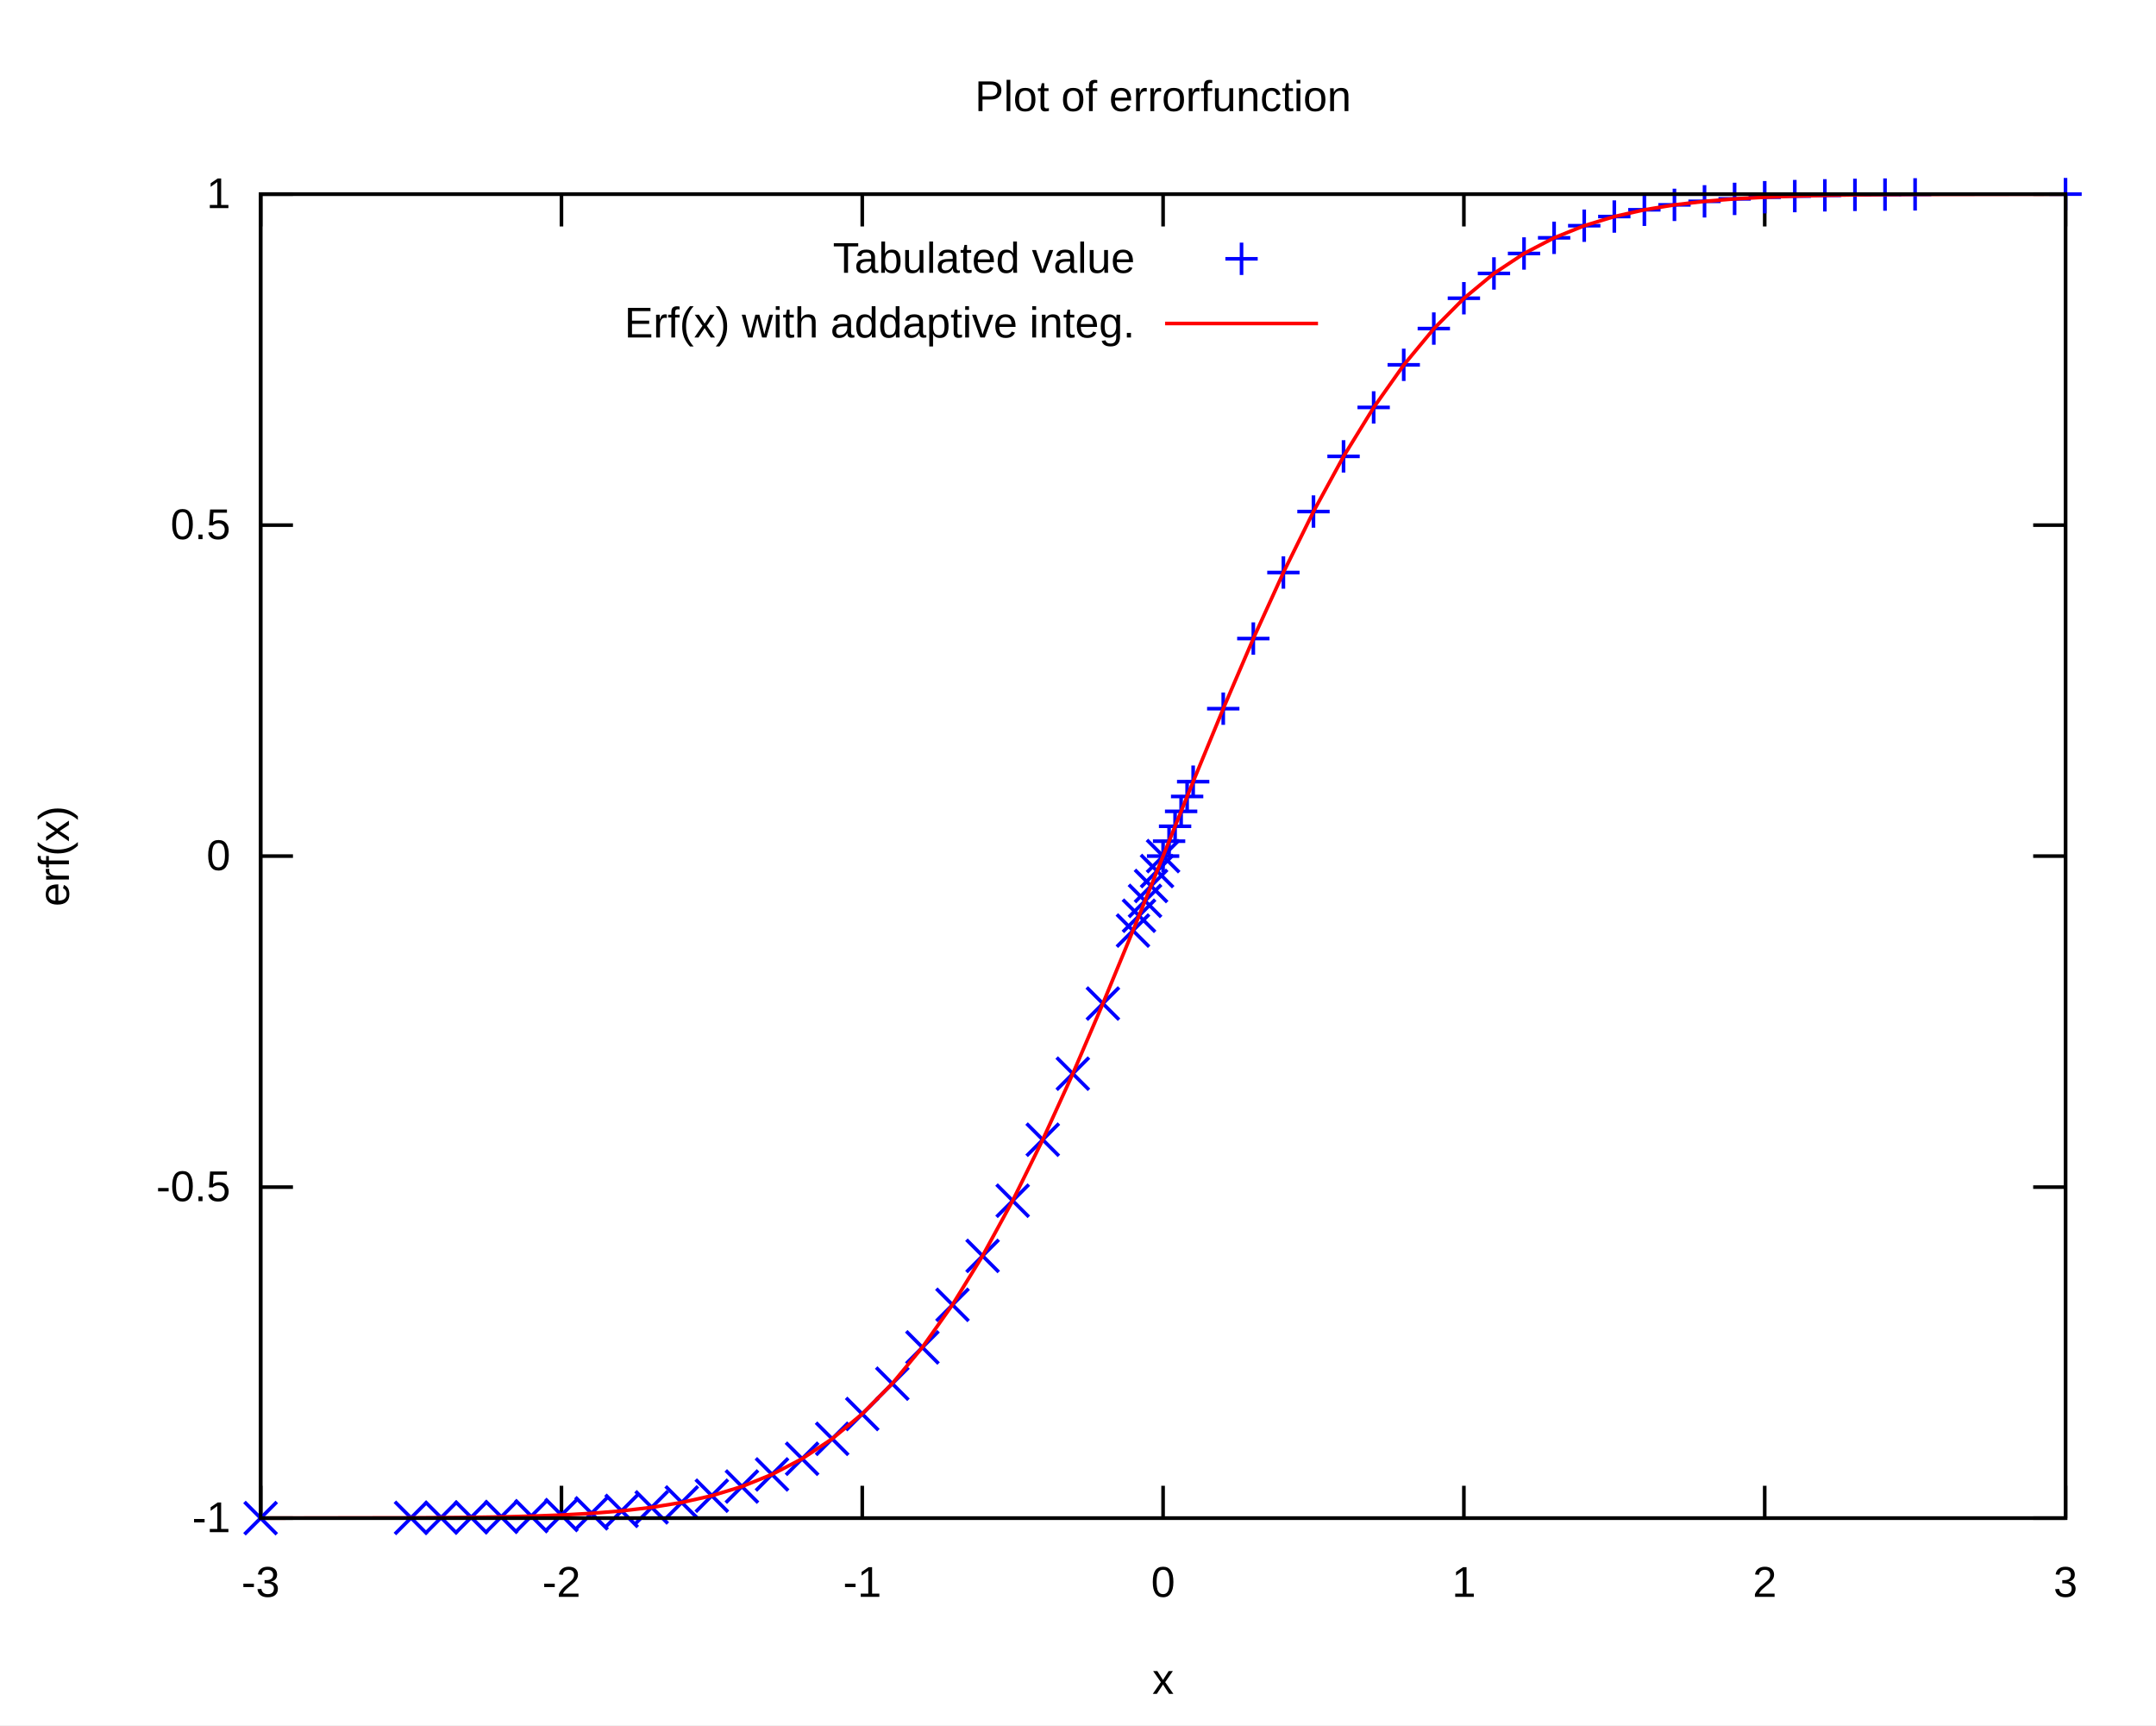
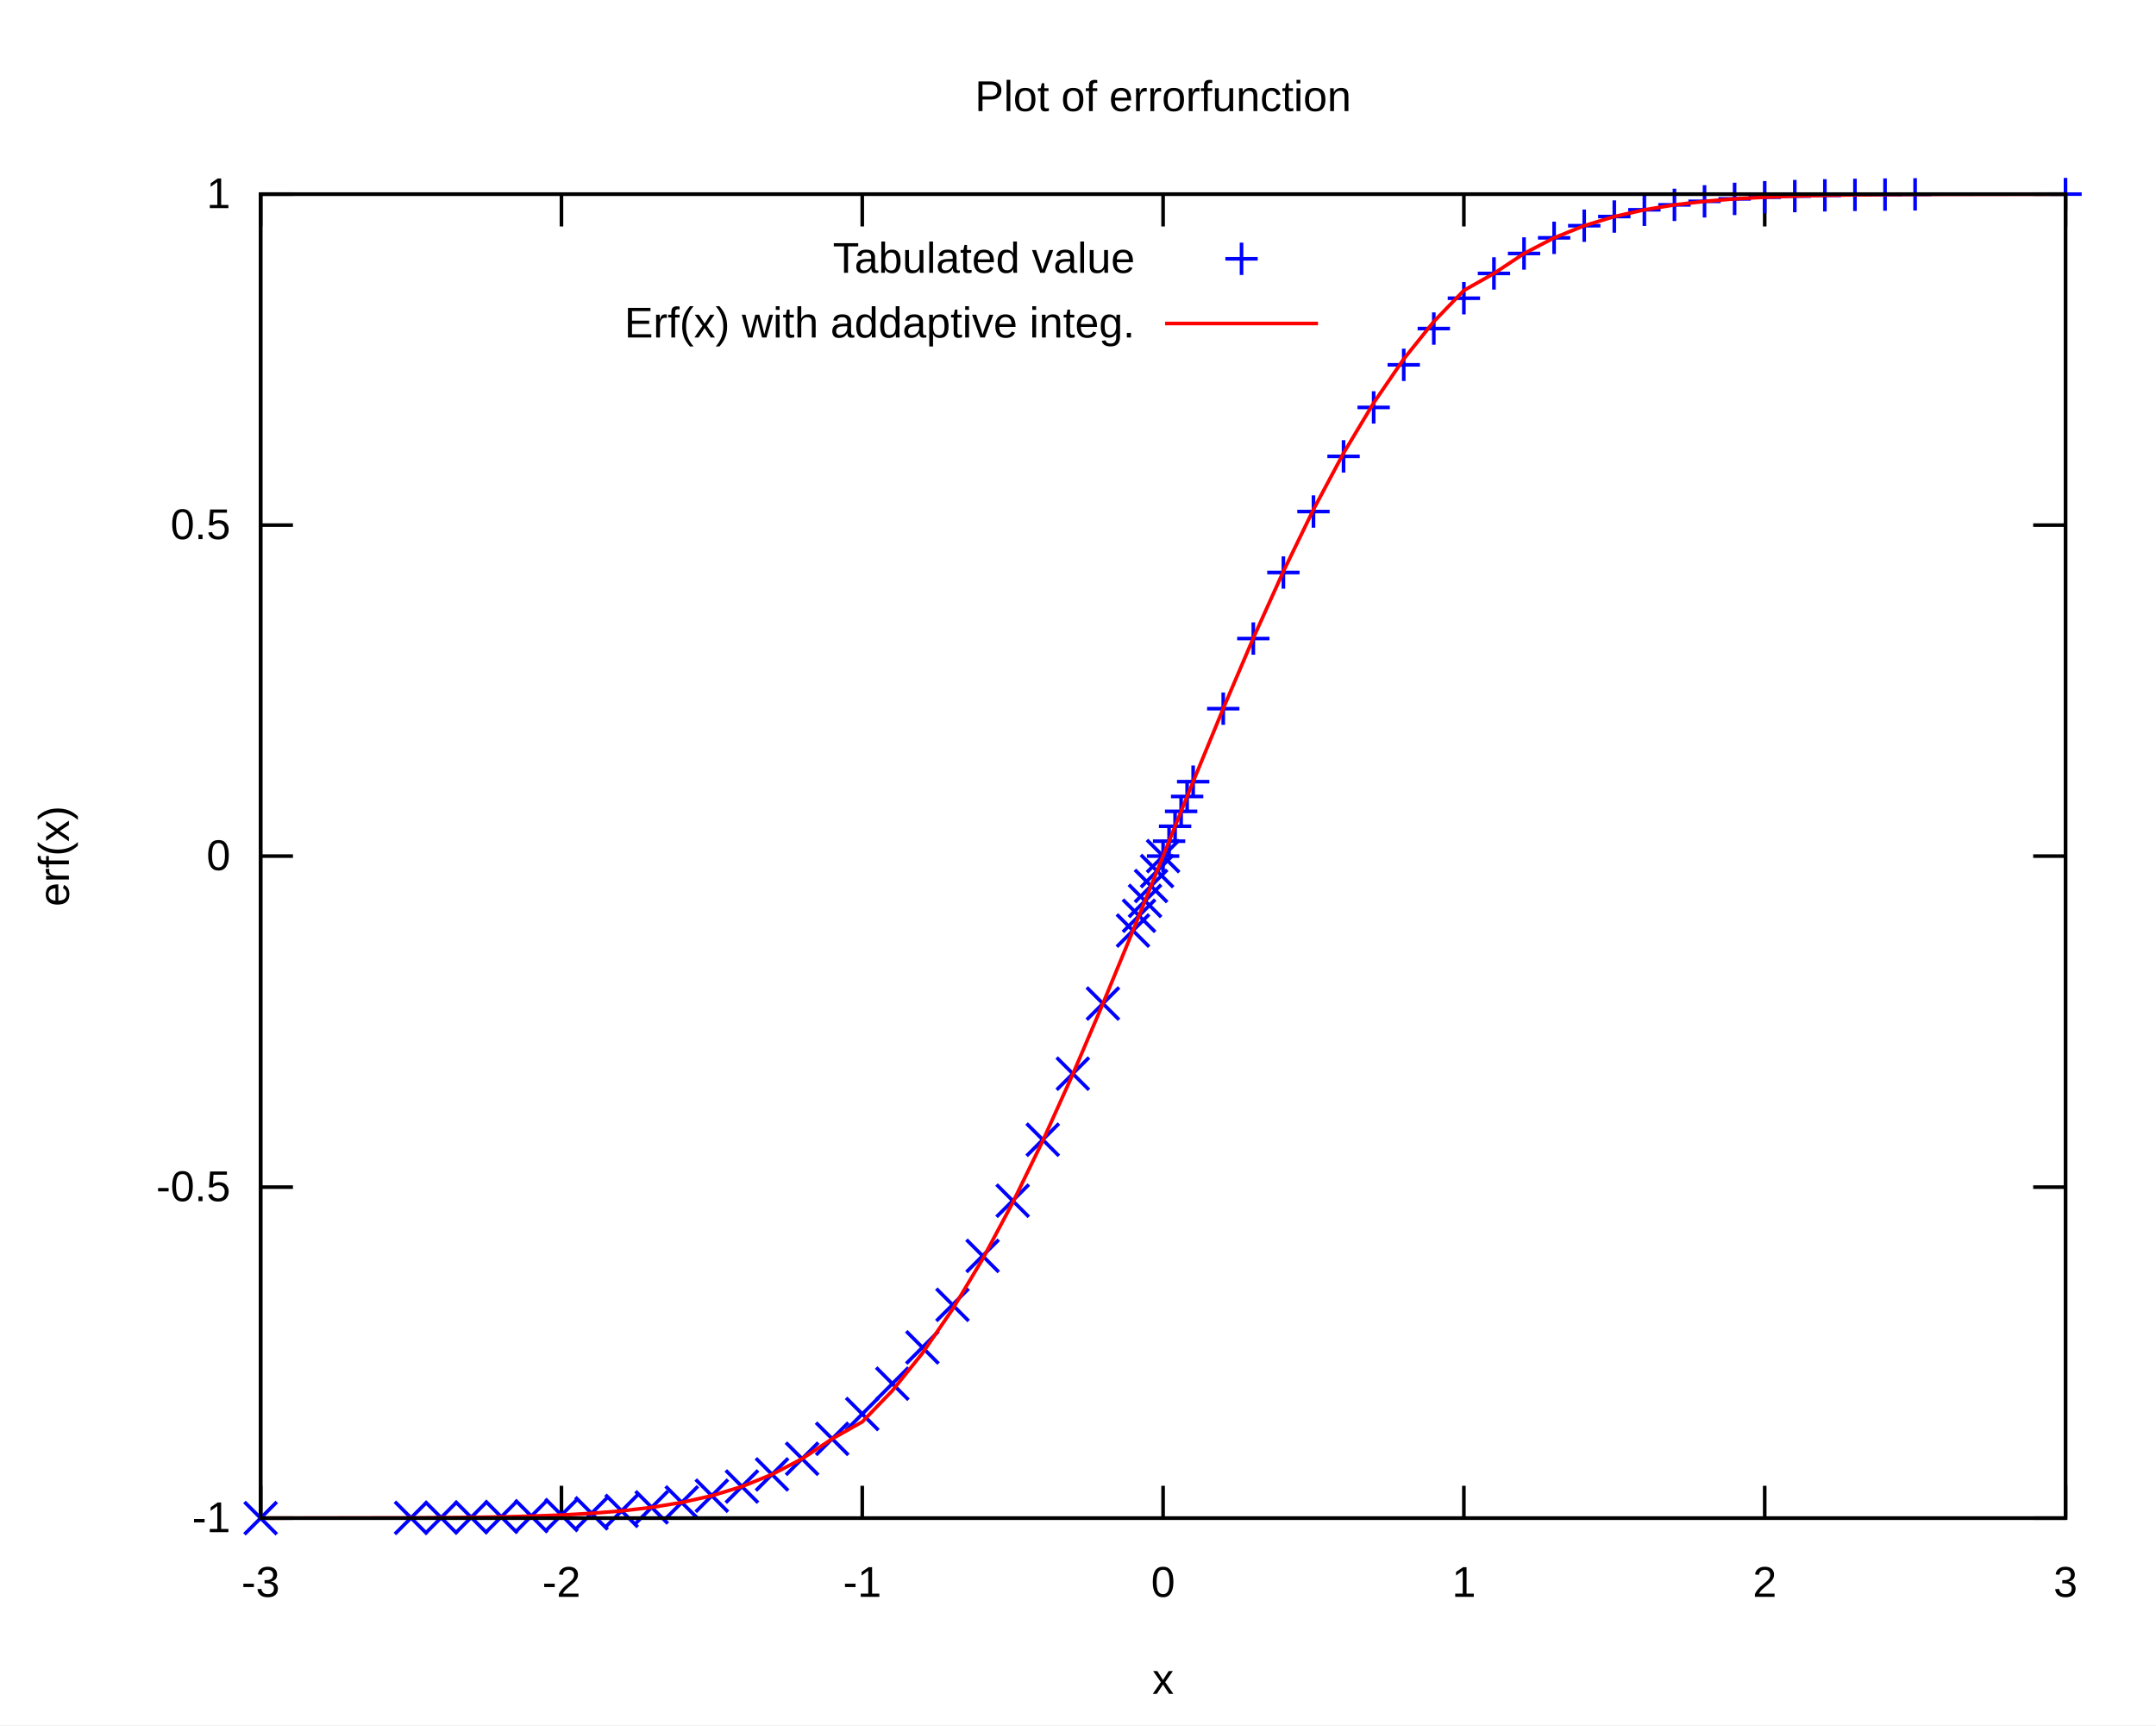
<svg xmlns="http://www.w3.org/2000/svg" xmlns:xlink="http://www.w3.org/1999/xlink" width="600" height="480" viewBox="0 0 600 480">
  <g id="gnuplot_canvas">
    <rect x="0" y="0" width="600" height="480" fill="#ffffff" />
    <defs>
      <circle id="gpDot" r="0.5" stroke-width="0.5" stroke="currentColor" />
      <path id="gpPt0" stroke-width="0.222" stroke="currentColor" d="M-1,0 h2 M0,-1 v2" />
      <path id="gpPt1" stroke-width="0.222" stroke="currentColor" d="M-1,-1 L1,1 M1,-1 L-1,1" />
      <path id="gpPt2" stroke-width="0.222" stroke="currentColor" d="M-1,0 L1,0 M0,-1 L0,1 M-1,-1 L1,1 M-1,1 L1,-1" />
      <rect id="gpPt3" stroke-width="0.222" stroke="currentColor" x="-1" y="-1" width="2" height="2" />
      <rect id="gpPt4" stroke-width="0.222" stroke="currentColor" fill="currentColor" x="-1" y="-1" width="2" height="2" />
      <circle id="gpPt5" stroke-width="0.222" stroke="currentColor" cx="0" cy="0" r="1" />
      <use xlink:href="#gpPt5" id="gpPt6" fill="currentColor" stroke="none" />
      <path id="gpPt7" stroke-width="0.222" stroke="currentColor" d="M0,-1.33 L-1.33,0.67 L1.33,0.67 z" />
      <use xlink:href="#gpPt7" id="gpPt8" fill="currentColor" stroke="none" />
      <use xlink:href="#gpPt7" id="gpPt9" stroke="currentColor" transform="rotate(180)" />
      <use xlink:href="#gpPt9" id="gpPt10" fill="currentColor" stroke="none" />
      <use xlink:href="#gpPt3" id="gpPt11" stroke="currentColor" transform="rotate(45)" />
      <use xlink:href="#gpPt11" id="gpPt12" fill="currentColor" stroke="none" />
      <path id="gpPt13" stroke-width="0.222" stroke="currentColor" d="M0,1.330 L1.265,0.411 L0.782,-1.067 L-0.782,-1.076 L-1.265,0.411 z" />
      <use xlink:href="#gpPt13" id="gpPt14" fill="currentColor" stroke="none" />
      <filter id="textbox" filterUnits="objectBoundingBox" x="0" y="0" height="1" width="1">
        <feFlood flood-color="#FFFFFF" flood-opacity="1" result="bgnd" />
        <feComposite in="SourceGraphic" in2="bgnd" operator="atop" />
      </filter>
      <filter id="greybox" filterUnits="objectBoundingBox" x="0" y="0" height="1" width="1">
        <feFlood flood-color="lightgrey" flood-opacity="1" result="grey" />
        <feComposite in="SourceGraphic" in2="grey" operator="atop" />
      </filter>
    </defs>
    <g fill="none" color="#FFFFFF" stroke="currentColor" stroke-width="1.00" stroke-linecap="butt" stroke-linejoin="miter">
</g>
    <g fill="none" color="black" stroke="currentColor" stroke-width="1.00" stroke-linecap="butt" stroke-linejoin="miter">
      <path stroke="black" d="M72.53,422.40 L81.53,422.40 M574.82,422.40 L565.82,422.40  " />
      <g transform="translate(64.14,426.30)" stroke="none" fill="black" font-family="Arial" font-size="12.00" text-anchor="end">
        <text>
          <tspan font-family="Arial">-1</tspan>
        </text>
      </g>
    </g>
    <g fill="none" color="black" stroke="currentColor" stroke-width="1.00" stroke-linecap="butt" stroke-linejoin="miter">
      <path stroke="black" d="M72.53,330.30 L81.53,330.30 M574.82,330.30 L565.82,330.30  " />
      <g transform="translate(64.14,334.20)" stroke="none" fill="black" font-family="Arial" font-size="12.00" text-anchor="end">
        <text>
          <tspan font-family="Arial">-0.5</tspan>
        </text>
      </g>
    </g>
    <g fill="none" color="black" stroke="currentColor" stroke-width="1.00" stroke-linecap="butt" stroke-linejoin="miter">
      <path stroke="black" d="M72.53,238.20 L81.53,238.20 M574.82,238.20 L565.82,238.20  " />
      <g transform="translate(64.14,242.10)" stroke="none" fill="black" font-family="Arial" font-size="12.00" text-anchor="end">
        <text>
          <tspan font-family="Arial"> 0</tspan>
        </text>
      </g>
    </g>
    <g fill="none" color="black" stroke="currentColor" stroke-width="1.00" stroke-linecap="butt" stroke-linejoin="miter">
      <path stroke="black" d="M72.53,146.11 L81.53,146.11 M574.82,146.11 L565.82,146.11  " />
      <g transform="translate(64.14,150.01)" stroke="none" fill="black" font-family="Arial" font-size="12.00" text-anchor="end">
        <text>
          <tspan font-family="Arial"> 0.5</tspan>
        </text>
      </g>
    </g>
    <g fill="none" color="black" stroke="currentColor" stroke-width="1.00" stroke-linecap="butt" stroke-linejoin="miter">
      <path stroke="black" d="M72.53,54.01 L81.53,54.01 M574.82,54.01 L565.82,54.01  " />
      <g transform="translate(64.14,57.91)" stroke="none" fill="black" font-family="Arial" font-size="12.00" text-anchor="end">
        <text>
          <tspan font-family="Arial"> 1</tspan>
        </text>
      </g>
    </g>
    <g fill="none" color="black" stroke="currentColor" stroke-width="1.00" stroke-linecap="butt" stroke-linejoin="miter">
      <path stroke="black" d="M72.53,422.40 L72.53,413.40 M72.53,54.01 L72.53,63.01  " />
      <g transform="translate(72.53,444.30)" stroke="none" fill="black" font-family="Arial" font-size="12.00" text-anchor="middle">
        <text>
          <tspan font-family="Arial">-3</tspan>
        </text>
      </g>
    </g>
    <g fill="none" color="black" stroke="currentColor" stroke-width="1.00" stroke-linecap="butt" stroke-linejoin="miter">
      <path stroke="black" d="M156.25,422.40 L156.25,413.40 M156.25,54.01 L156.25,63.01  " />
      <g transform="translate(156.25,444.30)" stroke="none" fill="black" font-family="Arial" font-size="12.00" text-anchor="middle">
        <text>
          <tspan font-family="Arial">-2</tspan>
        </text>
      </g>
    </g>
    <g fill="none" color="black" stroke="currentColor" stroke-width="1.00" stroke-linecap="butt" stroke-linejoin="miter">
      <path stroke="black" d="M239.96,422.40 L239.96,413.40 M239.96,54.01 L239.96,63.01  " />
      <g transform="translate(239.96,444.30)" stroke="none" fill="black" font-family="Arial" font-size="12.00" text-anchor="middle">
        <text>
          <tspan font-family="Arial">-1</tspan>
        </text>
      </g>
    </g>
    <g fill="none" color="black" stroke="currentColor" stroke-width="1.00" stroke-linecap="butt" stroke-linejoin="miter">
      <path stroke="black" d="M323.68,422.40 L323.68,413.40 M323.68,54.01 L323.68,63.01  " />
      <g transform="translate(323.68,444.30)" stroke="none" fill="black" font-family="Arial" font-size="12.00" text-anchor="middle">
        <text>
          <tspan font-family="Arial"> 0</tspan>
        </text>
      </g>
    </g>
    <g fill="none" color="black" stroke="currentColor" stroke-width="1.00" stroke-linecap="butt" stroke-linejoin="miter">
      <path stroke="black" d="M407.39,422.40 L407.39,413.40 M407.39,54.01 L407.39,63.01  " />
      <g transform="translate(407.39,444.30)" stroke="none" fill="black" font-family="Arial" font-size="12.00" text-anchor="middle">
        <text>
          <tspan font-family="Arial"> 1</tspan>
        </text>
      </g>
    </g>
    <g fill="none" color="black" stroke="currentColor" stroke-width="1.00" stroke-linecap="butt" stroke-linejoin="miter">
      <path stroke="black" d="M491.11,422.40 L491.11,413.40 M491.11,54.01 L491.11,63.01  " />
      <g transform="translate(491.11,444.30)" stroke="none" fill="black" font-family="Arial" font-size="12.00" text-anchor="middle">
        <text>
          <tspan font-family="Arial"> 2</tspan>
        </text>
      </g>
    </g>
    <g fill="none" color="black" stroke="currentColor" stroke-width="1.00" stroke-linecap="butt" stroke-linejoin="miter">
      <path stroke="black" d="M574.82,422.40 L574.82,413.40 M574.82,54.01 L574.82,63.01  " />
      <g transform="translate(574.82,444.30)" stroke="none" fill="black" font-family="Arial" font-size="12.00" text-anchor="middle">
        <text>
          <tspan font-family="Arial"> 3</tspan>
        </text>
      </g>
    </g>
    <g fill="none" color="black" stroke="currentColor" stroke-width="1.00" stroke-linecap="butt" stroke-linejoin="miter">
</g>
    <g fill="none" color="black" stroke="currentColor" stroke-width="1.00" stroke-linecap="butt" stroke-linejoin="miter">
      <path stroke="black" d="M72.53,54.01 L72.53,422.40 L574.82,422.40 L574.82,54.01 L72.53,54.01 Z  " />
    </g>
    <g fill="none" color="black" stroke="currentColor" stroke-width="1.00" stroke-linecap="butt" stroke-linejoin="miter">
      <g transform="translate(19.18,238.21) rotate(270)" stroke="none" fill="black" font-family="Arial" font-size="12.00" text-anchor="middle">
        <text>
          <tspan font-family="Arial">erf(x)</tspan>
        </text>
      </g>
    </g>
    <g fill="none" color="black" stroke="currentColor" stroke-width="1.00" stroke-linecap="butt" stroke-linejoin="miter">
      <g transform="translate(323.67,471.30)" stroke="none" fill="black" font-family="Arial" font-size="12.00" text-anchor="middle">
        <text>
          <tspan font-family="Arial">x</tspan>
        </text>
      </g>
    </g>
    <g fill="none" color="black" stroke="currentColor" stroke-width="1.00" stroke-linecap="butt" stroke-linejoin="miter">
</g>
    <g id="gnuplot_plot_1">
      <g fill="none" color="black" stroke="currentColor" stroke-width="1.00" stroke-linecap="butt" stroke-linejoin="miter">
        <g transform="translate(315.84,75.91)" stroke="none" fill="black" font-family="Arial" font-size="12.00" text-anchor="end">
          <text>
            <tspan font-family="Arial">Tabulated value</tspan>
          </text>
        </g>
      </g>
      <g fill="none" color="black" stroke="currentColor" stroke-width="1.00" stroke-linecap="butt" stroke-linejoin="miter">
        <use xlink:href="#gpPt0" transform="translate(323.68,238.20) scale(4.50)" color="rgb(  0,   0, 255)" />
        <use xlink:href="#gpPt0" transform="translate(325.35,234.05) scale(4.50)" color="rgb(  0,   0, 255)" />
        <use xlink:href="#gpPt0" transform="translate(327.02,229.90) scale(4.50)" color="rgb(  0,   0, 255)" />
        <use xlink:href="#gpPt0" transform="translate(328.70,225.75) scale(4.50)" color="rgb(  0,   0, 255)" />
        <use xlink:href="#gpPt0" transform="translate(330.37,221.61) scale(4.50)" color="rgb(  0,   0, 255)" />
        <use xlink:href="#gpPt0" transform="translate(332.05,217.49) scale(4.50)" color="rgb(  0,   0, 255)" />
        <use xlink:href="#gpPt0" transform="translate(340.42,197.18) scale(4.50)" color="rgb(  0,   0, 255)" />
        <use xlink:href="#gpPt0" transform="translate(348.79,177.67) scale(4.50)" color="rgb(  0,   0, 255)" />
        <use xlink:href="#gpPt0" transform="translate(357.16,159.30) scale(4.50)" color="rgb(  0,   0, 255)" />
        <use xlink:href="#gpPt0" transform="translate(365.53,142.33) scale(4.50)" color="rgb(  0,   0, 255)" />
        <use xlink:href="#gpPt0" transform="translate(373.90,126.98) scale(4.50)" color="rgb(  0,   0, 255)" />
        <use xlink:href="#gpPt0" transform="translate(382.28,113.36) scale(4.50)" color="rgb(  0,   0, 255)" />
        <use xlink:href="#gpPt0" transform="translate(390.65,101.51) scale(4.50)" color="rgb(  0,   0, 255)" />
        <use xlink:href="#gpPt0" transform="translate(399.02,91.42) scale(4.50)" color="rgb(  0,   0, 255)" />
        <use xlink:href="#gpPt0" transform="translate(407.39,82.98) scale(4.50)" color="rgb(  0,   0, 255)" />
        <use xlink:href="#gpPt0" transform="translate(415.76,76.08) scale(4.50)" color="rgb(  0,   0, 255)" />
        <use xlink:href="#gpPt0" transform="translate(424.13,70.53) scale(4.50)" color="rgb(  0,   0, 255)" />
        <use xlink:href="#gpPt0" transform="translate(432.50,66.17) scale(4.50)" color="rgb(  0,   0, 255)" />
        <use xlink:href="#gpPt0" transform="translate(440.88,62.80) scale(4.50)" color="rgb(  0,   0, 255)" />
        <use xlink:href="#gpPt0" transform="translate(449.25,60.25) scale(4.50)" color="rgb(  0,   0, 255)" />
        <use xlink:href="#gpPt0" transform="translate(457.62,58.37) scale(4.50)" color="rgb(  0,   0, 255)" />
        <use xlink:href="#gpPt0" transform="translate(465.99,57.00) scale(4.50)" color="rgb(  0,   0, 255)" />
        <use xlink:href="#gpPt0" transform="translate(474.36,56.02) scale(4.50)" color="rgb(  0,   0, 255)" />
        <use xlink:href="#gpPt0" transform="translate(482.73,55.34) scale(4.50)" color="rgb(  0,   0, 255)" />
        <use xlink:href="#gpPt0" transform="translate(491.11,54.87) scale(4.50)" color="rgb(  0,   0, 255)" />
        <use xlink:href="#gpPt0" transform="translate(499.48,54.56) scale(4.50)" color="rgb(  0,   0, 255)" />
        <use xlink:href="#gpPt0" transform="translate(507.85,54.35) scale(4.50)" color="rgb(  0,   0, 255)" />
        <use xlink:href="#gpPt0" transform="translate(516.22,54.22) scale(4.50)" color="rgb(  0,   0, 255)" />
        <use xlink:href="#gpPt0" transform="translate(524.59,54.14) scale(4.50)" color="rgb(  0,   0, 255)" />
        <use xlink:href="#gpPt0" transform="translate(532.96,54.08) scale(4.50)" color="rgb(  0,   0, 255)" />
        <use xlink:href="#gpPt0" transform="translate(574.82,54.01) scale(4.50)" color="rgb(  0,   0, 255)" />
        <use xlink:href="#gpPt0" transform="translate(345.51,72.01) scale(4.50)" color="rgb(  0,   0, 255)" />
      </g>
    </g>
    <g id="gnuplot_plot_2">
      <g fill="none" color="black" stroke="currentColor" stroke-width="1.00" stroke-linecap="butt" stroke-linejoin="miter">
        <use xlink:href="#gpPt1" transform="translate(323.68,238.20) scale(4.50)" color="rgb(  0,   0, 255)" />
        <use xlink:href="#gpPt1" transform="translate(322.00,242.36) scale(4.50)" color="rgb(  0,   0, 255)" />
        <use xlink:href="#gpPt1" transform="translate(320.33,246.51) scale(4.50)" color="rgb(  0,   0, 255)" />
        <use xlink:href="#gpPt1" transform="translate(318.65,250.66) scale(4.50)" color="rgb(  0,   0, 255)" />
        <use xlink:href="#gpPt1" transform="translate(316.98,254.80) scale(4.50)" color="rgb(  0,   0, 255)" />
        <use xlink:href="#gpPt1" transform="translate(315.30,258.92) scale(4.50)" color="rgb(  0,   0, 255)" />
        <use xlink:href="#gpPt1" transform="translate(306.93,279.23) scale(4.50)" color="rgb(  0,   0, 255)" />
        <use xlink:href="#gpPt1" transform="translate(298.56,298.74) scale(4.50)" color="rgb(  0,   0, 255)" />
        <use xlink:href="#gpPt1" transform="translate(290.19,317.11) scale(4.50)" color="rgb(  0,   0, 255)" />
        <use xlink:href="#gpPt1" transform="translate(281.82,334.08) scale(4.50)" color="rgb(  0,   0, 255)" />
        <use xlink:href="#gpPt1" transform="translate(273.45,349.43) scale(4.50)" color="rgb(  0,   0, 255)" />
        <use xlink:href="#gpPt1" transform="translate(265.07,363.05) scale(4.50)" color="rgb(  0,   0, 255)" />
        <use xlink:href="#gpPt1" transform="translate(256.70,374.90) scale(4.50)" color="rgb(  0,   0, 255)" />
        <use xlink:href="#gpPt1" transform="translate(248.33,384.99) scale(4.50)" color="rgb(  0,   0, 255)" />
        <use xlink:href="#gpPt1" transform="translate(239.96,393.43) scale(4.50)" color="rgb(  0,   0, 255)" />
        <use xlink:href="#gpPt1" transform="translate(231.59,400.33) scale(4.50)" color="rgb(  0,   0, 255)" />
        <use xlink:href="#gpPt1" transform="translate(223.22,405.88) scale(4.50)" color="rgb(  0,   0, 255)" />
        <use xlink:href="#gpPt1" transform="translate(214.85,410.24) scale(4.50)" color="rgb(  0,   0, 255)" />
        <use xlink:href="#gpPt1" transform="translate(206.47,413.61) scale(4.50)" color="rgb(  0,   0, 255)" />
        <use xlink:href="#gpPt1" transform="translate(198.10,416.16) scale(4.50)" color="rgb(  0,   0, 255)" />
        <use xlink:href="#gpPt1" transform="translate(189.73,418.04) scale(4.50)" color="rgb(  0,   0, 255)" />
        <use xlink:href="#gpPt1" transform="translate(181.36,419.41) scale(4.50)" color="rgb(  0,   0, 255)" />
        <use xlink:href="#gpPt1" transform="translate(172.99,420.39) scale(4.50)" color="rgb(  0,   0, 255)" />
        <use xlink:href="#gpPt1" transform="translate(164.62,421.07) scale(4.50)" color="rgb(  0,   0, 255)" />
        <use xlink:href="#gpPt1" transform="translate(156.25,421.54) scale(4.50)" color="rgb(  0,   0, 255)" />
        <use xlink:href="#gpPt1" transform="translate(147.87,421.85) scale(4.50)" color="rgb(  0,   0, 255)" />
        <use xlink:href="#gpPt1" transform="translate(139.50,422.06) scale(4.50)" color="rgb(  0,   0, 255)" />
        <use xlink:href="#gpPt1" transform="translate(131.13,422.19) scale(4.50)" color="rgb(  0,   0, 255)" />
        <use xlink:href="#gpPt1" transform="translate(122.76,422.27) scale(4.50)" color="rgb(  0,   0, 255)" />
        <use xlink:href="#gpPt1" transform="translate(114.39,422.33) scale(4.50)" color="rgb(  0,   0, 255)" />
        <use xlink:href="#gpPt1" transform="translate(72.53,422.40) scale(4.50)" color="rgb(  0,   0, 255)" />
      </g>
    </g>
    <g id="gnuplot_plot_3">
      <g fill="none" color="black" stroke="currentColor" stroke-width="1.00" stroke-linecap="butt" stroke-linejoin="miter">
        <g transform="translate(315.84,93.91)" stroke="none" fill="black" font-family="Arial" font-size="12.00" text-anchor="end">
          <text>
            <tspan font-family="Arial">Erf(x) with addaptive integ.</tspan>
          </text>
        </g>
      </g>
      <g fill="none" color="black" stroke="currentColor" stroke-width="1.00" stroke-linecap="butt" stroke-linejoin="miter">
-         <path stroke="rgb(255,   0,   0)" d="M324.23,90.01 L366.79,90.01 M323.68,238.20 L325.35,234.05 L327.02,229.90 L328.70,225.75 L330.37,221.61 L332.05,217.49   L340.42,197.18 L348.79,177.67 L357.16,159.30 L365.53,142.34 L373.90,127.00 L382.28,113.39 L390.65,101.56 L399.02,91.47   L407.39,83.02 L415.76,76.08 L424.13,70.53 L432.50,66.17 L440.88,62.80 L449.25,60.25 L457.62,58.37 L465.99,57.00   L474.36,56.02 L482.73,55.34 L491.11,54.87 L499.48,54.56 L507.85,54.35 L516.22,54.22 L524.59,54.14 L532.96,54.08   L574.82,54.01  " />
+         <path stroke="rgb(255,   0,   0)" d="M324.23,90.01 L366.79,90.01 M323.68,238.20 L325.35,234.05 L327.02,229.90 L328.70,225.75 L330.37,221.61 L332.05,217.48   L340.42,197.14 L348.79,177.53 L357.16,158.98 L365.53,141.76 L373.90,126.08 L382.28,112.10 L390.65,99.89 L399.02,89.47   L407.39,80.80 L415.76,76.08 L424.13,70.53 L432.50,66.17 L440.88,62.80 L449.25,60.25 L457.62,58.37 L465.99,57.00   L474.36,56.02 L482.73,55.34 L491.11,54.87 L499.48,54.56 L507.85,54.35 L516.22,54.22 L524.59,54.14 L532.96,54.08   L574.82,54.01  " />
      </g>
    </g>
    <g id="gnuplot_plot_4">
      <g fill="none" color="black" stroke="currentColor" stroke-width="1.00" stroke-linecap="butt" stroke-linejoin="miter">
-         <path stroke="rgb(255,   0,   0)" d="M323.68,238.20 L322.00,242.36 L320.33,246.51 L318.65,250.66 L316.98,254.80 L315.30,258.92 L306.93,279.23 L298.56,298.74   L290.19,317.11 L281.82,334.07 L273.45,349.41 L265.07,363.02 L256.70,374.85 L248.33,384.94 L239.96,393.39 L231.59,400.33   L223.22,405.88 L214.85,410.24 L206.47,413.61 L198.10,416.16 L189.73,418.04 L181.36,419.41 L172.99,420.39 L164.62,421.07   L156.25,421.54 L147.87,421.85 L139.50,422.06 L131.13,422.19 L122.76,422.27 L114.39,422.33 L72.53,422.40  " />
+         <path stroke="rgb(255,   0,   0)" d="M323.68,238.20 L322.00,242.36 L320.33,246.51 L318.65,250.66 L316.98,254.80 L315.30,258.93 L306.93,279.27 L298.56,298.88   L290.19,317.43 L281.82,334.65 L273.45,350.33 L265.07,364.31 L256.70,376.52 L248.33,386.94 L239.96,395.61 L231.59,400.33   L223.22,405.88 L214.85,410.24 L206.47,413.61 L198.10,416.16 L189.73,418.04 L181.36,419.41 L172.99,420.39 L164.62,421.07   L156.25,421.54 L147.87,421.85 L139.50,422.06 L131.13,422.19 L122.76,422.27 L114.39,422.33 L72.53,422.40  " />
      </g>
    </g>
    <g fill="none" color="#FFFFFF" stroke="rgb(255,   0,   0)" stroke-width="2.00" stroke-linecap="butt" stroke-linejoin="miter">
</g>
    <g fill="none" color="black" stroke="currentColor" stroke-width="2.00" stroke-linecap="butt" stroke-linejoin="miter">
</g>
    <g fill="none" color="black" stroke="black" stroke-width="1.00" stroke-linecap="butt" stroke-linejoin="miter">
</g>
    <g fill="none" color="black" stroke="currentColor" stroke-width="1.00" stroke-linecap="butt" stroke-linejoin="miter">
      <path stroke="black" d="M72.53,54.01 L72.53,422.40 L574.82,422.40 L574.82,54.01 L72.53,54.01 Z  " />
    </g>
    <g fill="none" color="black" stroke="currentColor" stroke-width="1.00" stroke-linecap="butt" stroke-linejoin="miter">
      <g transform="translate(323.67,30.91)" stroke="none" fill="black" font-family="Arial" font-size="12.00" text-anchor="middle">
        <text>
          <tspan font-family="Arial">Plot of errorfunction</tspan>
        </text>
      </g>
    </g>
    <g fill="none" color="black" stroke="currentColor" stroke-width="1.00" stroke-linecap="butt" stroke-linejoin="miter">
</g>
  </g>
</svg>
